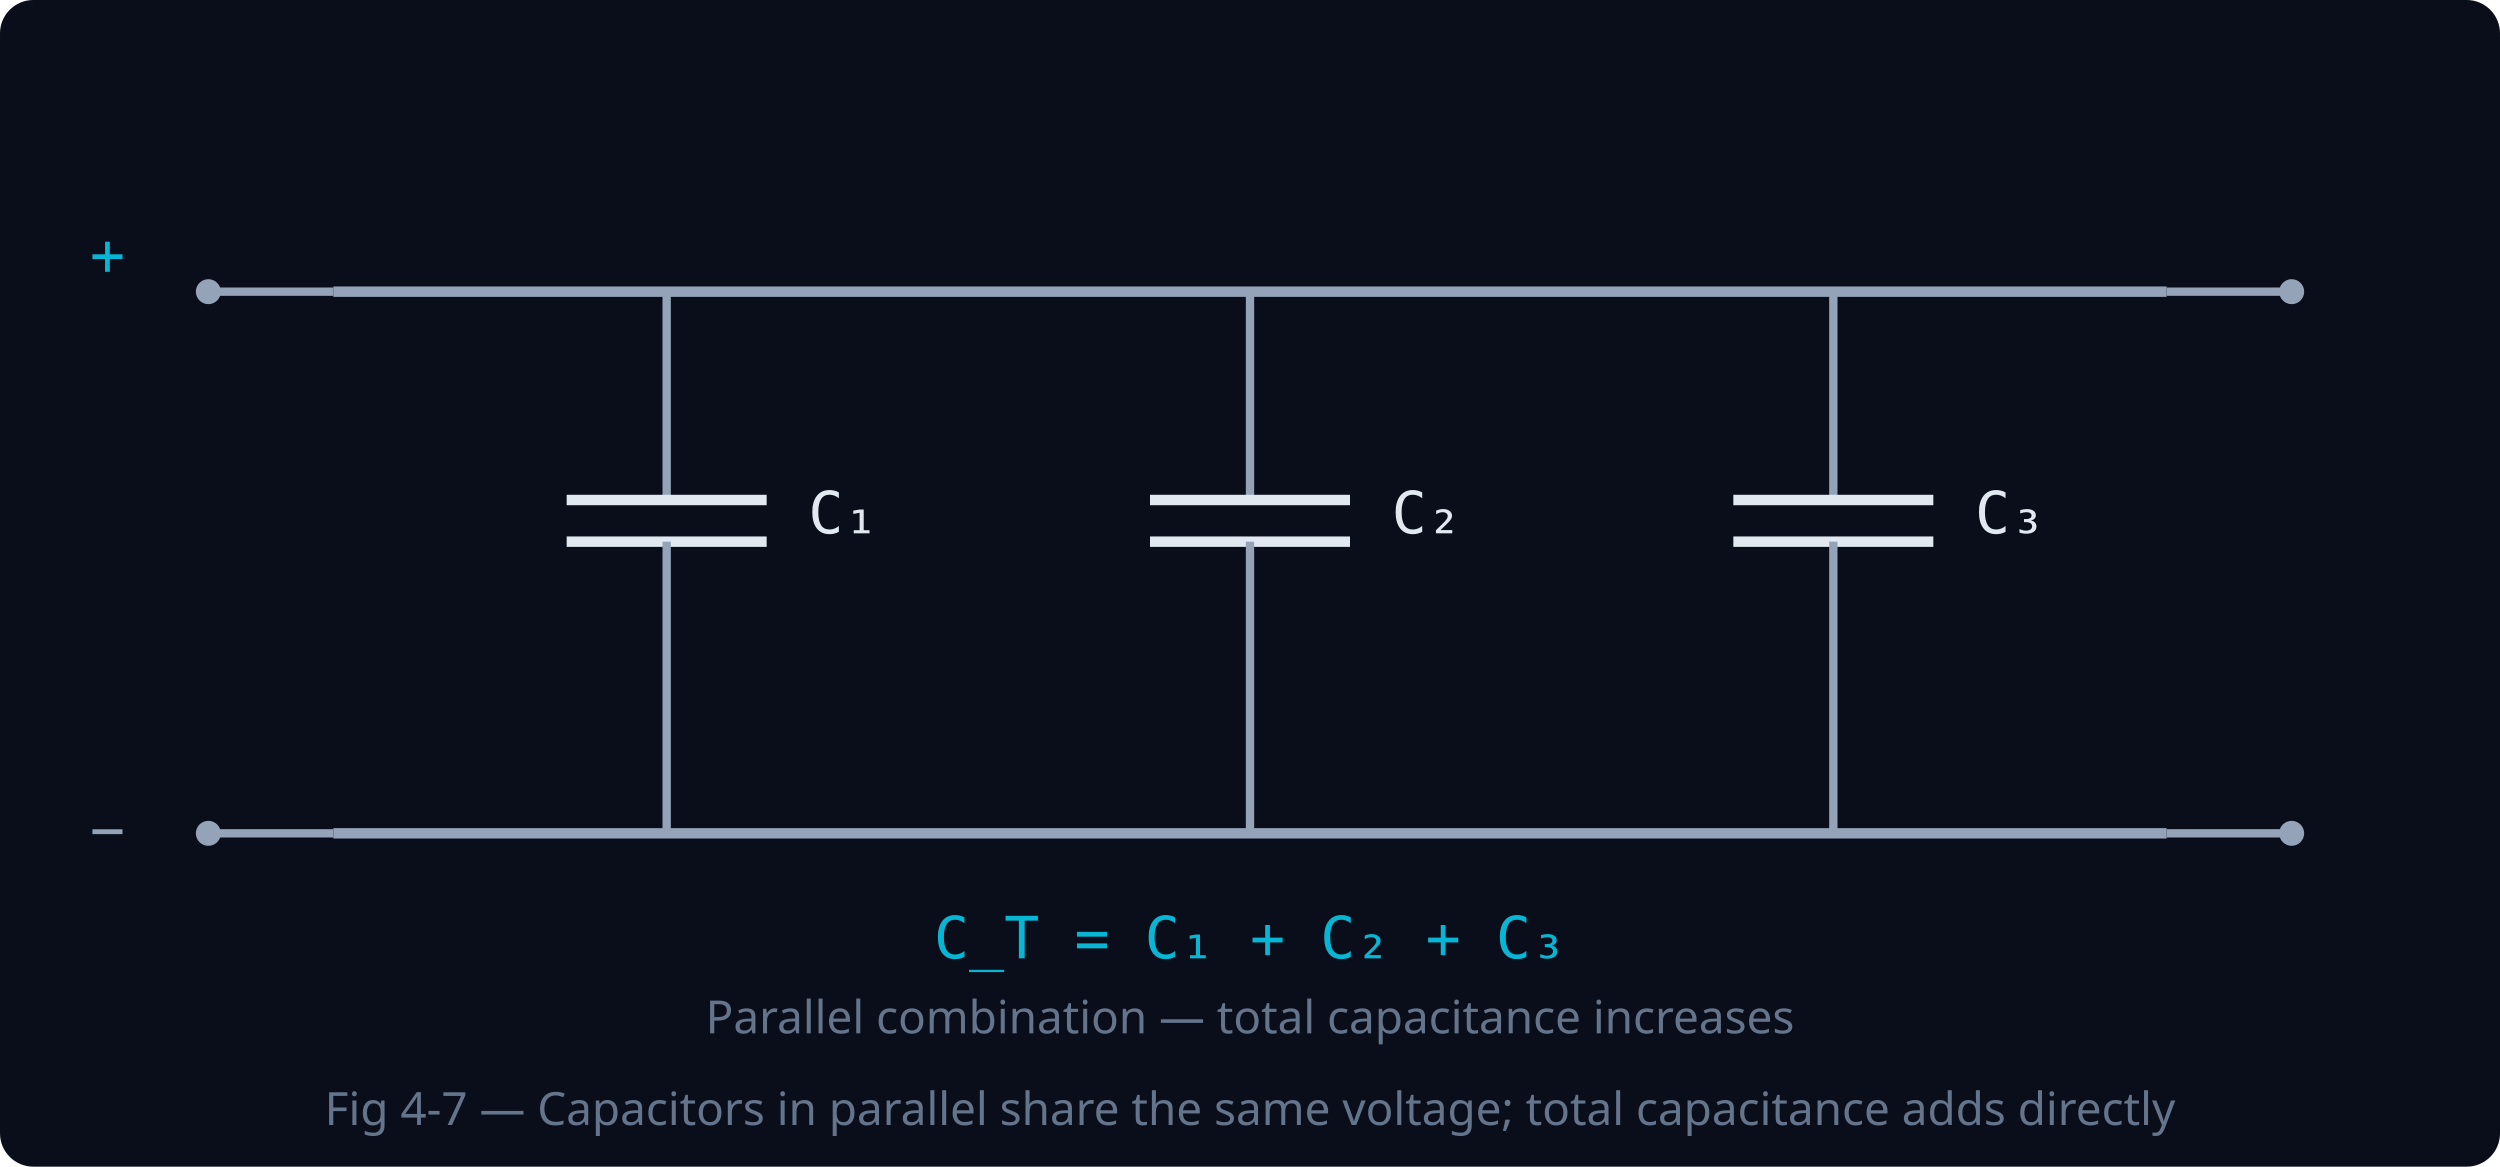
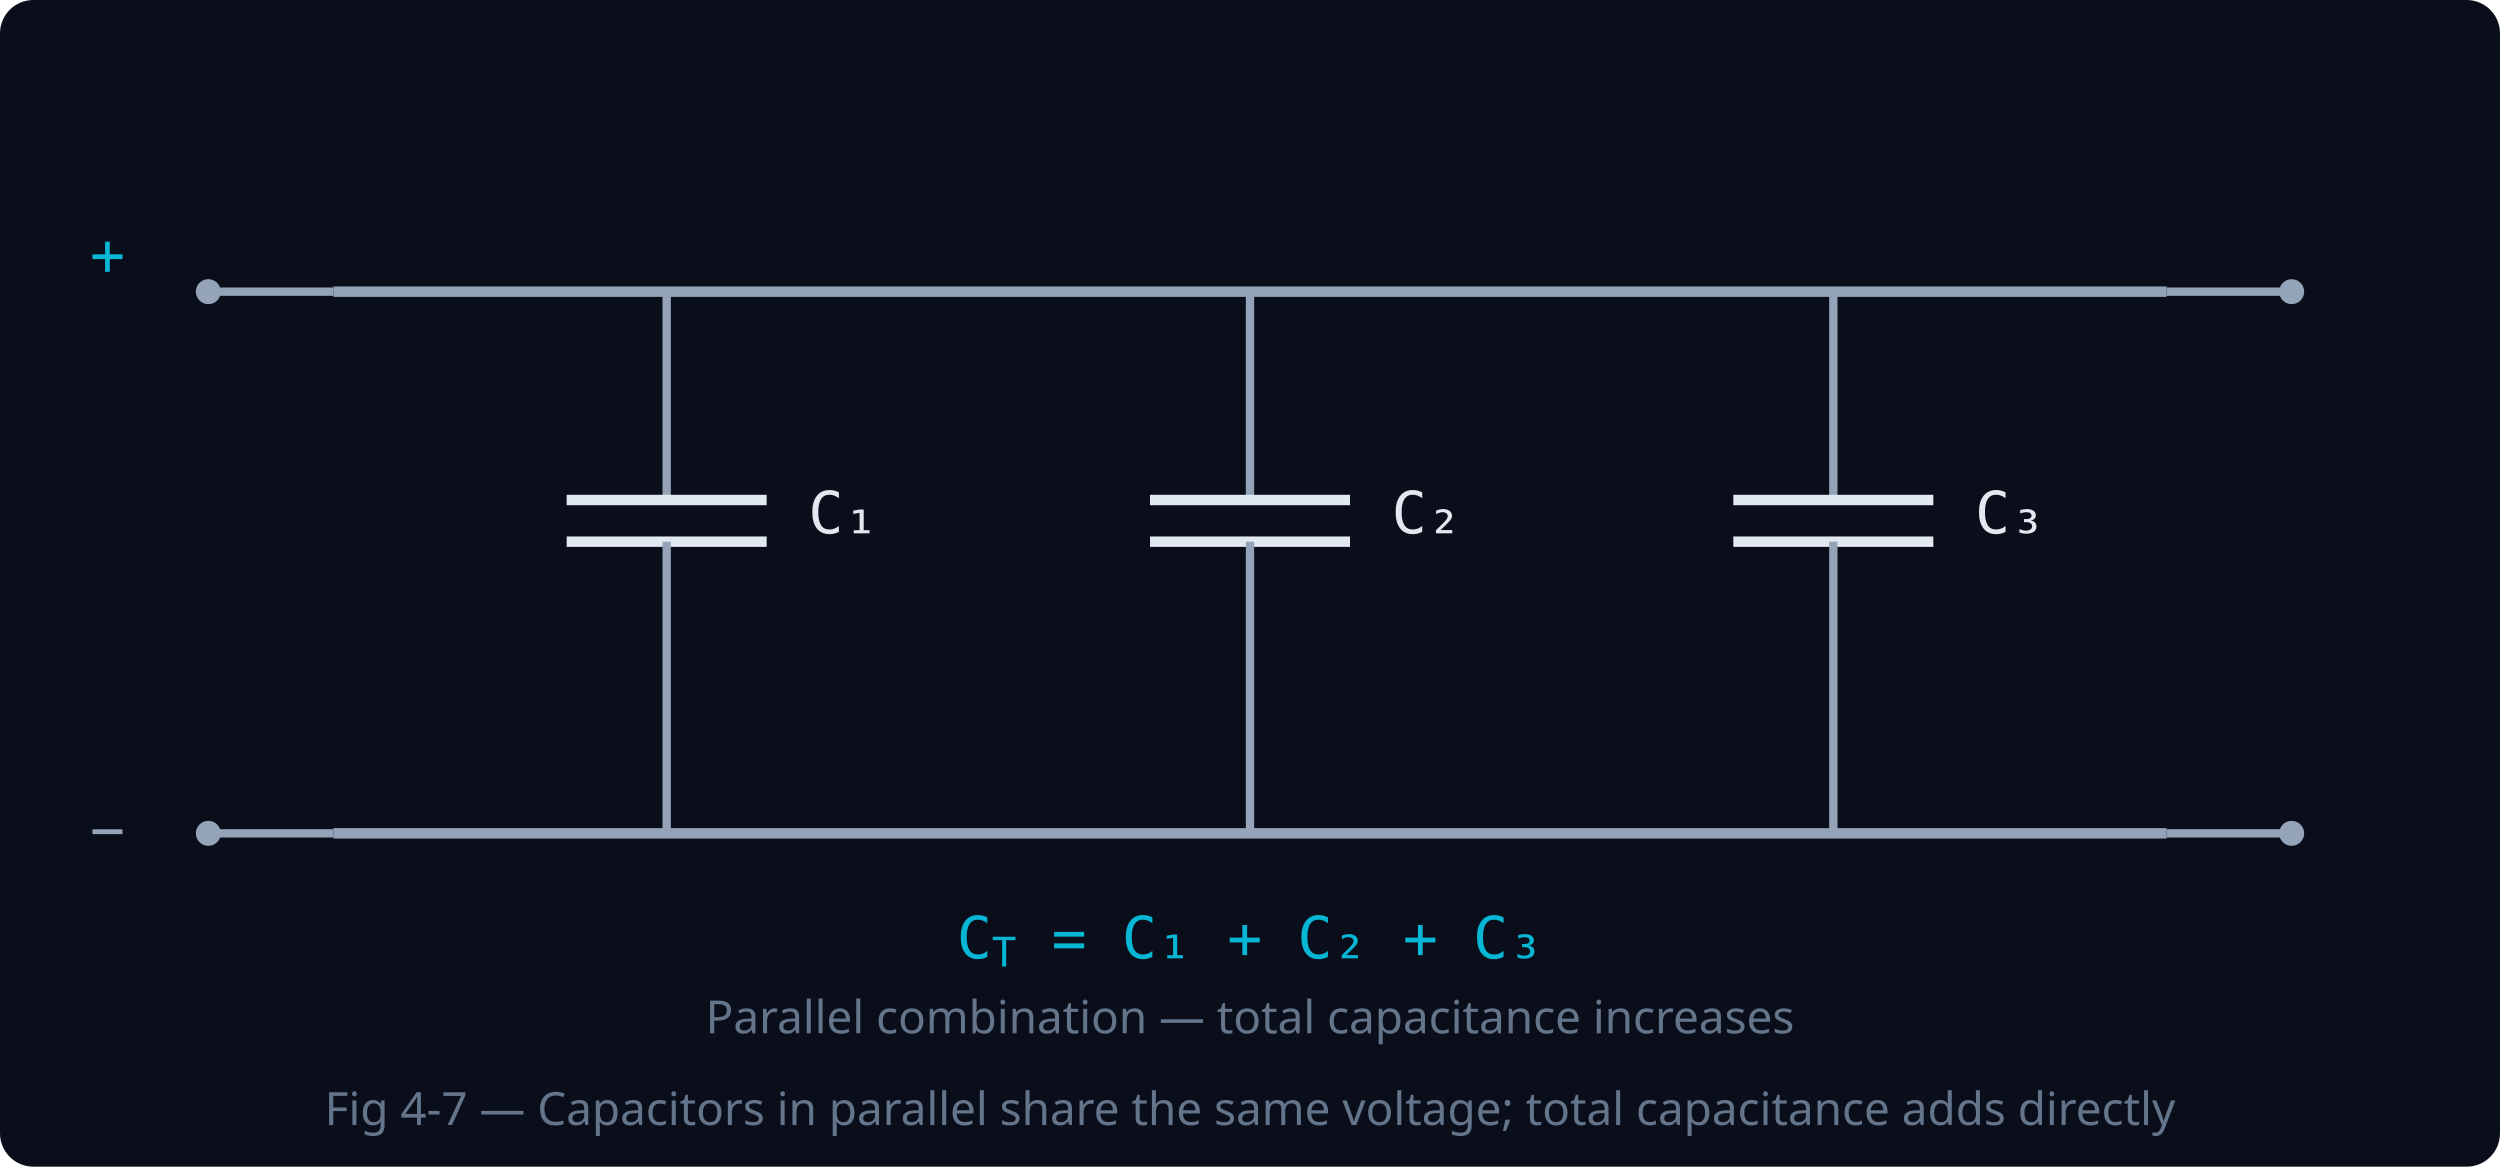
<svg xmlns="http://www.w3.org/2000/svg" viewBox="0 0 600 280" width="600" height="280">
  <rect width="600" height="280" fill="#0a0e1a" rx="8" />
  <line x1="80" y1="70" x2="520" y2="70" stroke="#94a3b8" stroke-width="2.5" />
  <line x1="80" y1="200" x2="520" y2="200" stroke="#94a3b8" stroke-width="2.5" />
  <line x1="80" y1="70" x2="50" y2="70" stroke="#94a3b8" stroke-width="2" />
  <line x1="80" y1="200" x2="50" y2="200" stroke="#94a3b8" stroke-width="2" />
  <circle cx="50" cy="70" r="3" fill="#94a3b8" />
  <circle cx="50" cy="200" r="3" fill="#94a3b8" />
  <line x1="520" y1="70" x2="550" y2="70" stroke="#94a3b8" stroke-width="2" />
  <line x1="520" y1="200" x2="550" y2="200" stroke="#94a3b8" stroke-width="2" />
  <circle cx="550" cy="70" r="3" fill="#94a3b8" />
  <circle cx="550" cy="200" r="3" fill="#94a3b8" />
  <line x1="160" y1="70" x2="160" y2="120" stroke="#94a3b8" stroke-width="2" />
  <line x1="136" y1="120" x2="184" y2="120" stroke="#e2e8f0" stroke-width="2.5" />
  <line x1="136" y1="130" x2="184" y2="130" stroke="#e2e8f0" stroke-width="2.5" />
  <line x1="160" y1="130" x2="160" y2="200" stroke="#94a3b8" stroke-width="2" />
  <text x="194" y="128" font-family="IBM Plex Mono, monospace" font-size="14" fill="#e2e8f0">C₁</text>
  <line x1="300" y1="70" x2="300" y2="120" stroke="#94a3b8" stroke-width="2" />
  <line x1="276" y1="120" x2="324" y2="120" stroke="#e2e8f0" stroke-width="2.5" />
  <line x1="276" y1="130" x2="324" y2="130" stroke="#e2e8f0" stroke-width="2.5" />
  <line x1="300" y1="130" x2="300" y2="200" stroke="#94a3b8" stroke-width="2" />
  <text x="334" y="128" font-family="IBM Plex Mono, monospace" font-size="14" fill="#e2e8f0">C₂</text>
  <line x1="440" y1="70" x2="440" y2="120" stroke="#94a3b8" stroke-width="2" />
  <line x1="416" y1="120" x2="464" y2="120" stroke="#e2e8f0" stroke-width="2.5" />
  <line x1="416" y1="130" x2="464" y2="130" stroke="#e2e8f0" stroke-width="2.5" />
  <line x1="440" y1="130" x2="440" y2="200" stroke="#94a3b8" stroke-width="2" />
  <text x="474" y="128" font-family="IBM Plex Mono, monospace" font-size="14" fill="#e2e8f0">C₃</text>
  <text x="30" y="66" font-family="IBM Plex Mono, monospace" font-size="14" fill="#06b6d4" text-anchor="end">+</text>
  <text x="30" y="204" font-family="IBM Plex Mono, monospace" font-size="14" fill="#94a3b8" text-anchor="end">−</text>
-   <text x="300" y="230" font-family="IBM Plex Mono, monospace" font-size="14" fill="#06b6d4" text-anchor="middle">C_T = C₁ + C₂ + C₃</text>
+   <text x="300" y="230" font-family="IBM Plex Mono, monospace" font-size="14" fill="#06b6d4" text-anchor="middle">C<tspan baseline-shift="sub" font-size="70%">T</tspan> = C₁ + C₂ + C₃</text>
  <text x="300" y="248" font-family="IBM Plex Sans, sans-serif" font-size="11" fill="#64748b" text-anchor="middle">Parallel combination — total capacitance increases</text>
  <text x="300" y="270" font-family="IBM Plex Sans, sans-serif" font-size="11" fill="#64748b" text-anchor="middle">Fig 4-7 — Capacitors in parallel share the same voltage; total capacitance adds directly</text>
</svg>
